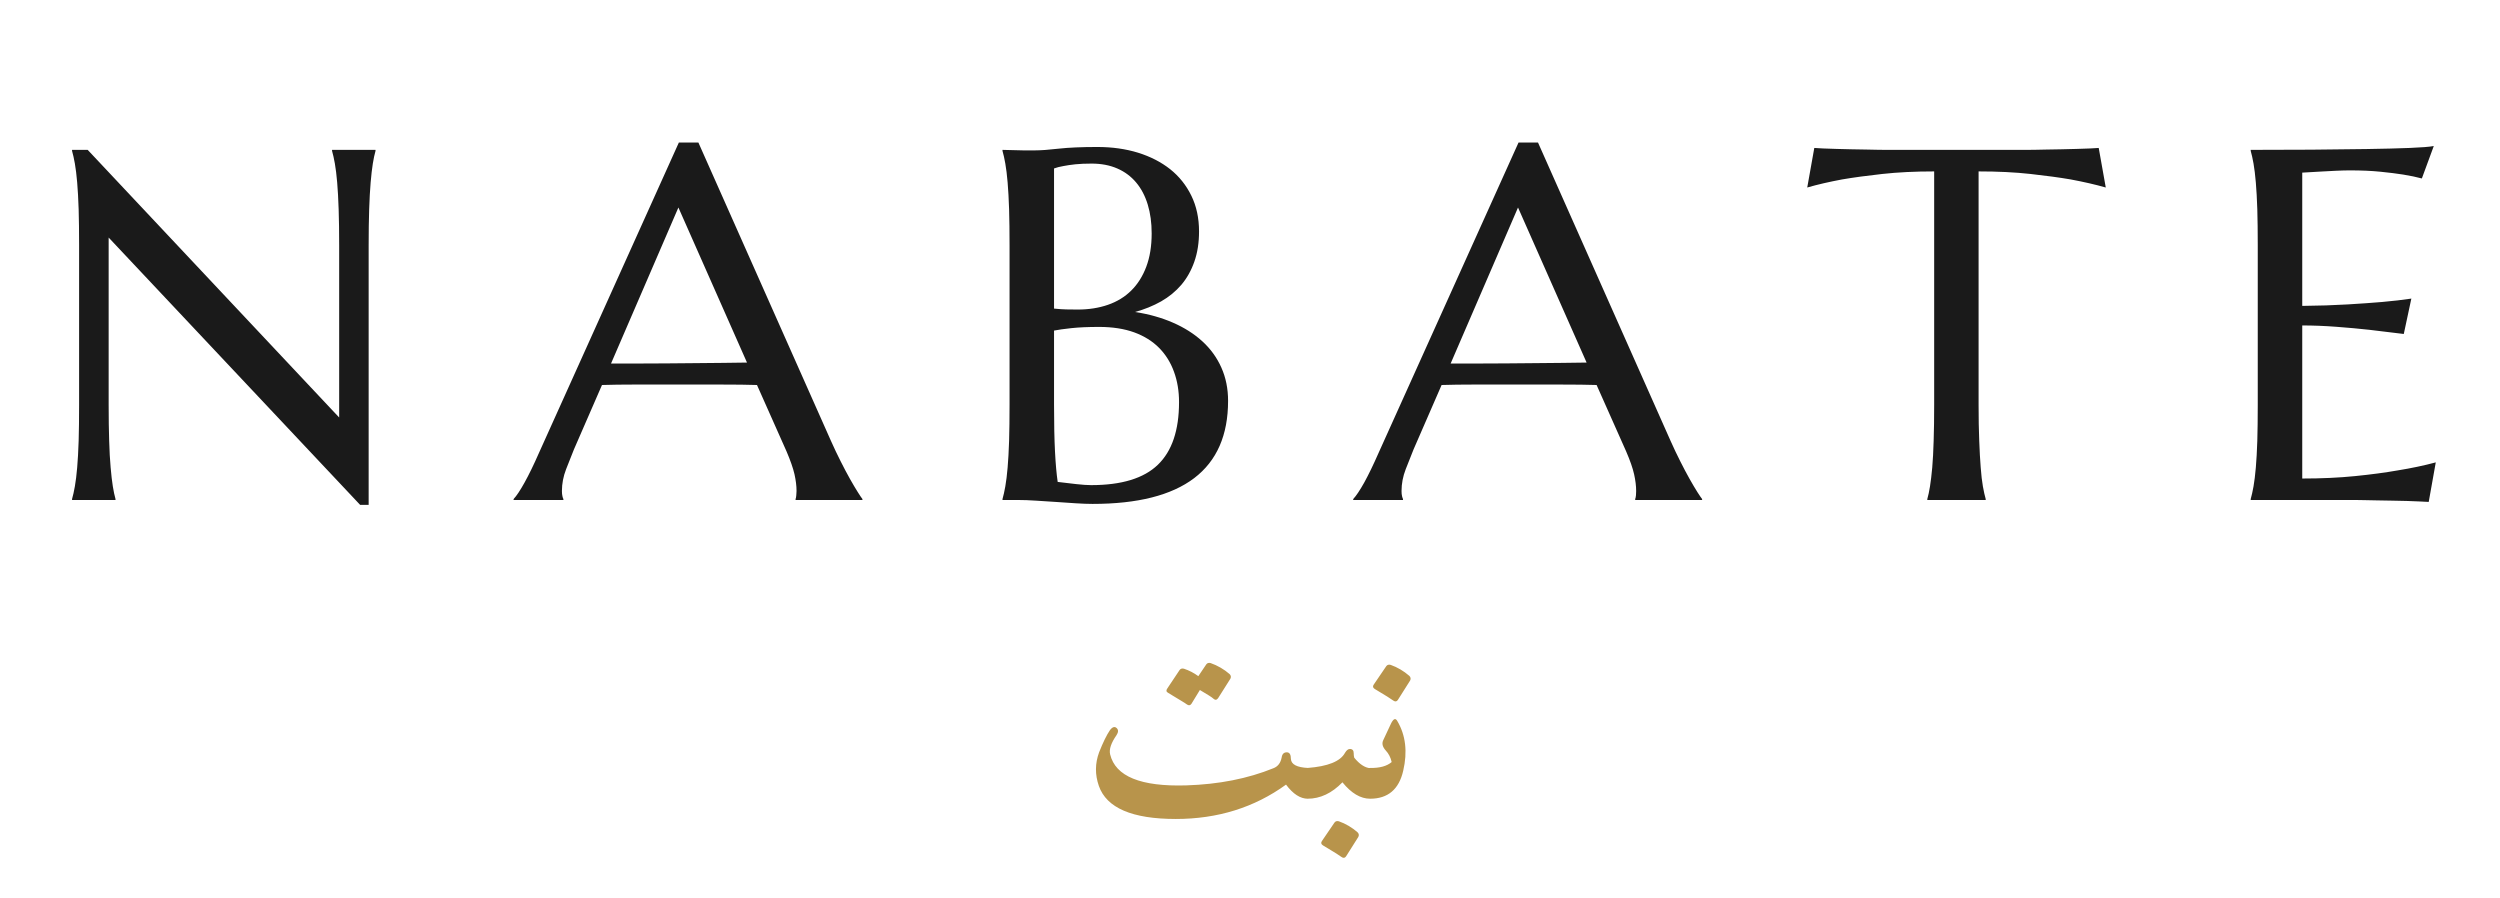
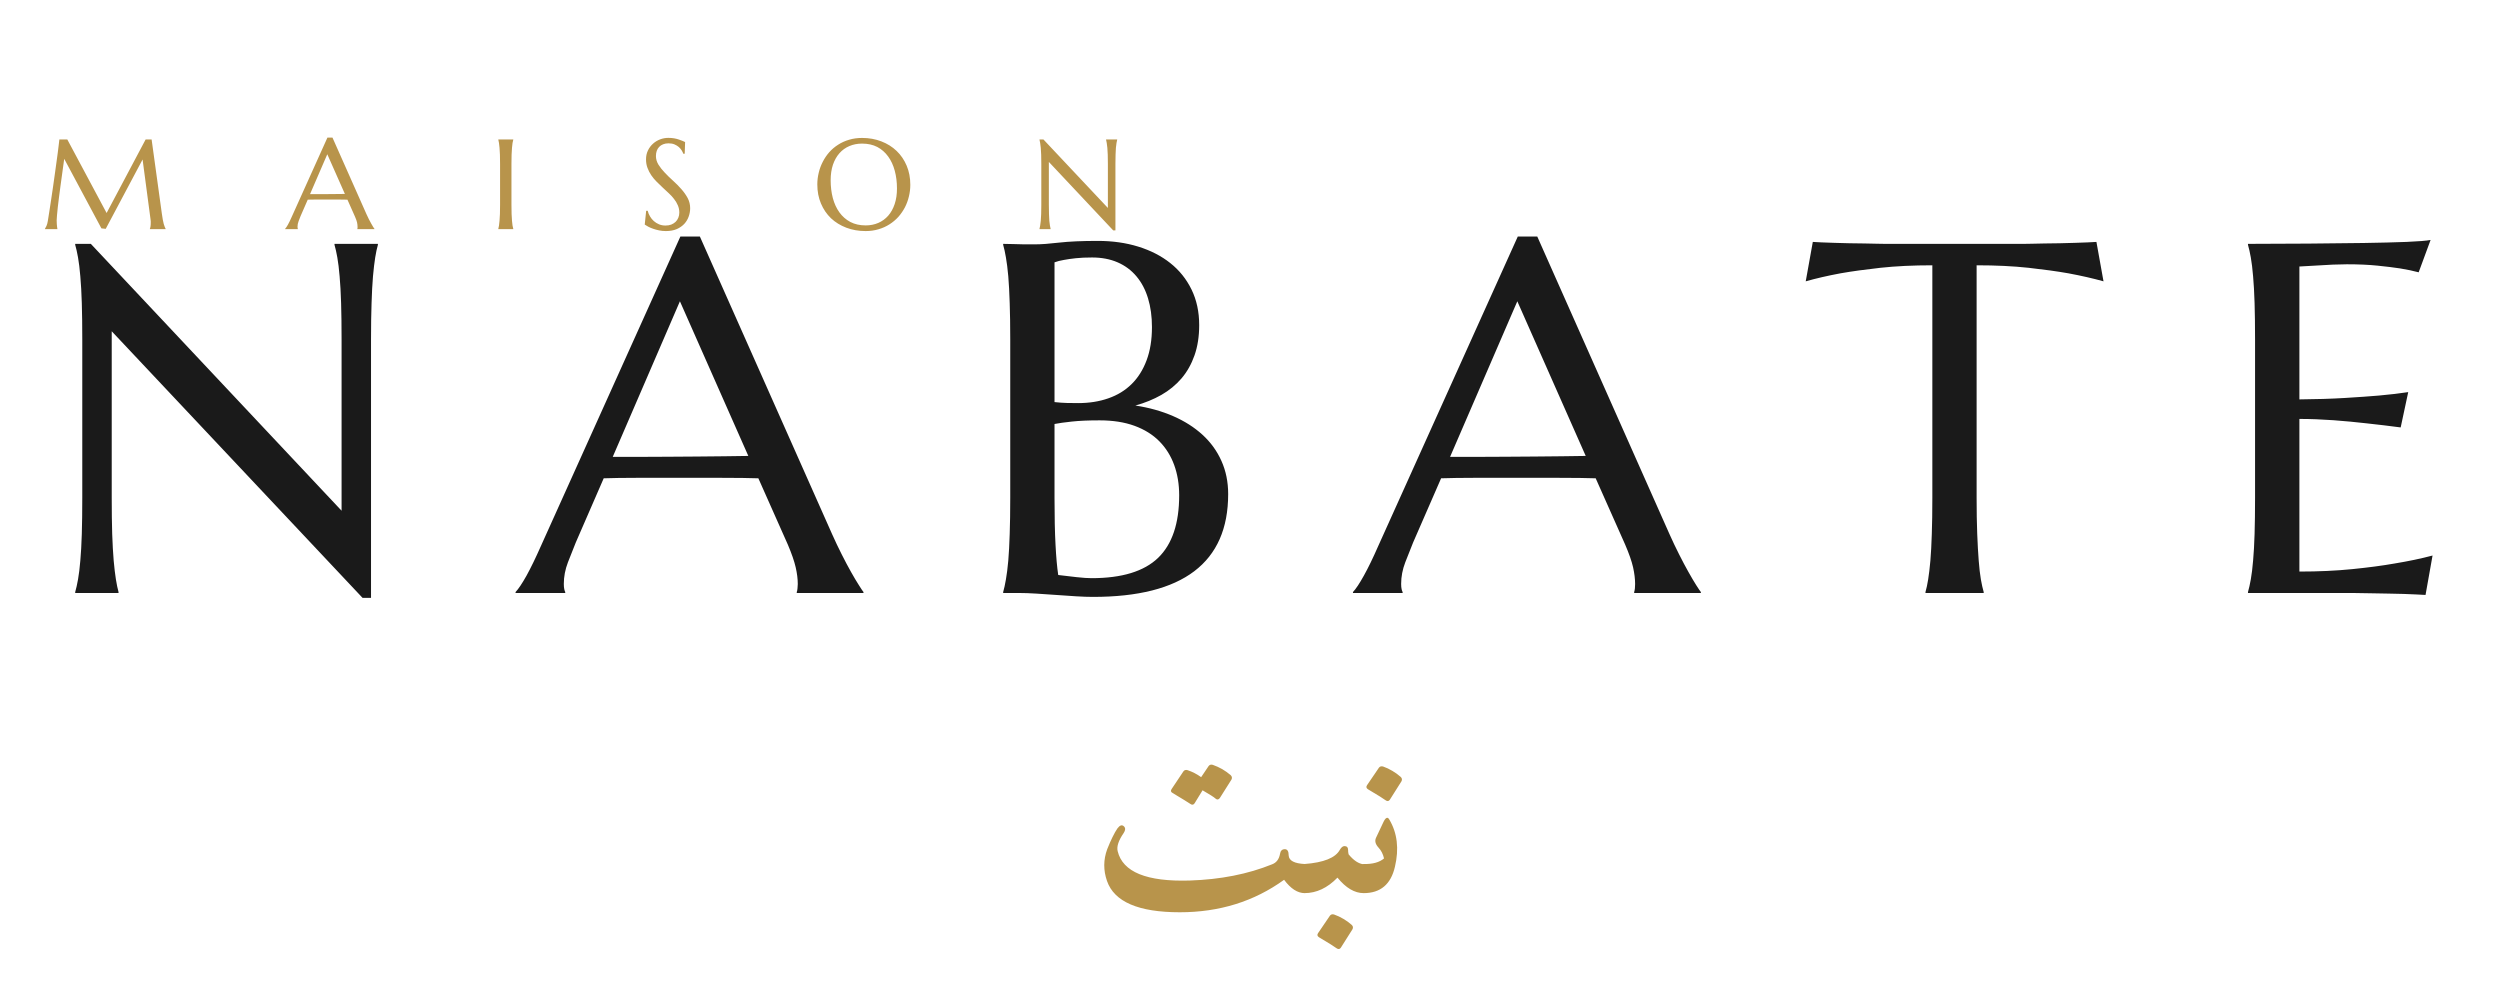
- <svg xmlns="http://www.w3.org/2000/svg" viewBox="0 0 390 140" role="img" aria-label="NABATE">
-   <path fill="#1A1A1A" d="M11.24 23.38L13.68 23.38L52.91 65.13L52.91 38.31Q52.91 35.08 52.83 32.66Q52.75 30.24 52.60 28.47Q52.45 26.70 52.24 25.52Q52.03 24.34 51.80 23.54L51.80 23.54L51.80 23.38L58.58 23.38L58.58 23.54Q58.35 24.34 58.16 25.52Q57.97 26.70 57.82 28.47Q57.67 30.24 57.59 32.66Q57.51 35.08 57.51 38.31L57.51 38.31L57.51 78.76L56.18 78.76L16.95 37.06L16.95 63.11Q16.95 66.35 17.03 68.76Q17.10 71.18 17.26 72.93Q17.41 74.69 17.60 75.87Q17.79 77.05 18.02 77.85L18.02 77.85L18.02 78L11.24 78L11.24 77.85Q11.47 77.05 11.68 75.87Q11.89 74.69 12.04 72.93Q12.19 71.18 12.27 68.76Q12.34 66.35 12.34 63.11L12.34 63.11L12.34 38.31Q12.34 35.08 12.27 32.66Q12.19 30.24 12.04 28.47Q11.89 26.70 11.68 25.52Q11.47 24.34 11.24 23.54L11.24 23.54L11.24 23.38ZM134.54 78L124.11 78L124.11 77.85Q124.19 77.66 124.22 77.28Q124.26 76.90 124.26 76.59L124.26 76.59Q124.26 75.41 123.94 73.98Q123.61 72.55 122.70 70.42L122.70 70.42L118.09 60.06Q115.96 59.99 112.42 59.99Q108.87 59.99 104.76 59.99L104.76 59.99Q101.75 59.99 98.95 59.99Q96.15 59.99 93.91 60.06L93.91 60.06L89.53 70.12Q88.96 71.53 88.31 73.20Q87.66 74.88 87.66 76.59L87.66 76.59Q87.66 77.09 87.74 77.41Q87.81 77.73 87.89 77.85L87.89 77.85L87.89 78L80.12 78L80.12 77.85Q80.81 77.12 81.83 75.28Q82.86 73.43 84.08 70.65L84.08 70.65L105.90 22.24L108.95 22.24L129.63 68.78Q130.36 70.42 131.14 71.96Q131.92 73.51 132.60 74.72Q133.29 75.94 133.82 76.78Q134.35 77.62 134.54 77.85L134.54 77.85L134.54 78ZM95.32 56.71L99.43 56.71Q101.64 56.71 103.96 56.69Q106.28 56.67 108.51 56.65Q110.74 56.63 112.80 56.61Q114.85 56.60 116.53 56.56L116.53 56.56L105.83 32.37L95.32 56.71ZM157.49 63.11L157.49 38.31Q157.49 35.08 157.42 32.66Q157.34 30.24 157.19 28.47Q157.04 26.70 156.83 25.52Q156.62 24.34 156.39 23.54L156.39 23.54L156.39 23.38Q157.15 23.42 157.99 23.42L157.99 23.42Q158.71 23.46 159.61 23.46Q160.50 23.46 161.45 23.46L161.45 23.46Q162.83 23.46 165.17 23.19Q167.51 22.93 171.20 22.93L171.20 22.93Q174.63 22.93 177.53 23.82Q180.42 24.72 182.54 26.39Q184.65 28.07 185.85 30.53Q187.05 32.98 187.05 36.11L187.05 36.11Q187.05 38.73 186.32 40.81Q185.60 42.88 184.29 44.43Q182.97 45.97 181.13 47.02Q179.28 48.06 177.07 48.67L177.07 48.67Q180.31 49.17 182.97 50.33Q185.64 51.49 187.56 53.24Q189.49 55.00 190.53 57.34Q191.58 59.68 191.58 62.54L191.58 62.54Q191.58 70.57 186.29 74.59Q180.99 78.61 170.44 78.61L170.44 78.61Q169.30 78.61 167.78 78.51Q166.25 78.42 164.67 78.30Q163.09 78.19 161.57 78.10Q160.05 78 158.90 78L158.90 78L156.39 78L156.39 77.85Q156.62 77.05 156.83 75.87Q157.04 74.69 157.19 72.93Q157.34 71.18 157.42 68.76Q157.49 66.35 157.49 63.11L157.49 63.11ZM171.47 51.00L171.47 51.00Q168.88 51.00 167.13 51.19Q165.38 51.38 164.43 51.57L164.43 51.57L164.43 63.11Q164.43 67.56 164.58 70.46Q164.73 73.35 165.00 75.18L165.00 75.18Q166.44 75.37 167.89 75.52Q169.34 75.68 170.21 75.68L170.21 75.68Q177.34 75.68 180.63 72.50Q183.93 69.32 183.93 62.73L183.93 62.73Q183.93 60.14 183.14 57.99Q182.36 55.83 180.82 54.27Q179.28 52.71 176.94 51.85Q174.59 51.00 171.47 51.00ZM164.43 26.28L164.43 48.14Q165.49 48.25 166.33 48.27Q167.17 48.29 168.12 48.29L168.12 48.29Q170.71 48.29 172.84 47.55Q174.98 46.81 176.48 45.32Q177.98 43.84 178.82 41.61Q179.66 39.38 179.66 36.41L179.66 36.41Q179.66 33.93 179.05 31.92Q178.44 29.90 177.24 28.47Q176.04 27.04 174.29 26.28Q172.54 25.52 170.29 25.52L170.29 25.52Q168.84 25.52 167.76 25.63Q166.67 25.75 165.91 25.90L165.91 25.90Q165.03 26.05 164.43 26.28L164.43 26.28ZM265.53 78L255.09 78L255.09 77.85Q255.17 77.66 255.21 77.28Q255.24 76.90 255.24 76.59L255.24 76.59Q255.24 75.41 254.92 73.98Q254.60 72.55 253.68 70.42L253.68 70.42L249.07 60.06Q246.94 59.99 243.40 59.99Q239.86 59.99 235.74 59.99L235.74 59.99Q232.73 59.99 229.94 59.99Q227.14 59.99 224.89 60.06L224.89 60.06L220.51 70.12Q219.94 71.53 219.29 73.20Q218.64 74.88 218.64 76.59L218.64 76.59Q218.64 77.09 218.72 77.41Q218.80 77.73 218.87 77.85L218.87 77.85L218.87 78L211.10 78L211.10 77.85Q211.79 77.12 212.82 75.28Q213.84 73.43 215.06 70.65L215.06 70.65L236.89 22.24L239.93 22.24L260.61 68.78Q261.34 70.42 262.12 71.96Q262.90 73.51 263.58 74.72Q264.27 75.94 264.80 76.78Q265.34 77.62 265.53 77.85L265.53 77.85L265.53 78ZM226.30 56.71L230.41 56.71Q232.62 56.71 234.94 56.69Q237.27 56.67 239.50 56.65Q241.72 56.63 243.78 56.61Q245.84 56.60 247.51 56.56L247.51 56.56L236.81 32.37L226.30 56.71ZM301.73 63.11L301.73 26.74Q297.24 26.74 293.62 27.14Q290.00 27.54 287.37 27.99L287.37 27.99Q284.32 28.56 281.93 29.25L281.93 29.25L283.03 23.08Q283.49 23.12 284.40 23.16Q285.31 23.19 286.44 23.23Q287.56 23.27 288.80 23.29Q290.04 23.31 291.14 23.33Q292.25 23.35 293.10 23.37Q293.96 23.38 294.34 23.38L294.34 23.38L316.09 23.38Q316.47 23.38 317.33 23.37Q318.18 23.35 319.29 23.33Q320.39 23.31 321.63 23.29Q322.87 23.27 323.99 23.23Q325.11 23.19 326.03 23.16Q326.94 23.12 327.40 23.08L327.40 23.08L328.50 29.25Q326.07 28.56 323.02 27.99L323.02 27.99Q320.39 27.54 316.77 27.14Q313.16 26.74 308.66 26.74L308.66 26.74L308.66 63.11Q308.66 66.35 308.76 68.76Q308.85 71.18 308.99 72.93Q309.12 74.69 309.33 75.87Q309.54 77.05 309.77 77.85L309.77 77.85L309.77 78L300.66 78L300.66 77.85Q300.89 77.05 301.08 75.87Q301.27 74.69 301.43 72.93Q301.58 71.18 301.65 68.76Q301.73 66.35 301.73 63.11L301.73 63.11ZM351.11 23.38L351.11 23.38Q355.87 23.38 360.57 23.35Q365.28 23.31 369.20 23.25Q373.12 23.19 375.90 23.08Q378.68 22.97 379.67 22.78L379.67 22.78L377.81 27.84Q376.55 27.50 374.88 27.23L374.88 27.23Q373.43 27.00 371.35 26.79Q369.28 26.58 366.57 26.58L366.57 26.58Q365.66 26.58 364.38 26.64Q363.11 26.70 361.93 26.77L361.93 26.77Q360.56 26.85 359.15 26.93L359.15 26.93L359.15 47.72Q363.07 47.68 366.23 47.49Q369.39 47.30 371.60 47.11L371.60 47.11Q374.19 46.88 376.17 46.58L376.17 46.58L374.99 52.10Q372.36 51.76 369.62 51.45L369.62 51.45Q367.26 51.19 364.48 50.98Q361.70 50.77 359.15 50.77L359.15 50.77L359.15 74.65Q363.64 74.65 367.41 74.27Q371.18 73.89 374.00 73.39L374.00 73.39Q377.28 72.86 379.98 72.13L379.98 72.13L378.88 78.30Q378.42 78.27 377.50 78.23Q376.59 78.19 375.47 78.15Q374.34 78.11 373.11 78.10Q371.87 78.08 370.76 78.06Q369.66 78.04 368.80 78.02Q367.94 78 367.56 78L367.56 78L351.11 78L351.11 77.85Q351.34 77.05 351.55 75.87Q351.76 74.69 351.91 72.93Q352.06 71.18 352.14 68.76Q352.21 66.35 352.21 63.11L352.21 63.11L352.21 38.31Q352.21 35.08 352.14 32.66Q352.06 30.24 351.91 28.47Q351.76 26.70 351.55 25.52Q351.34 24.34 351.11 23.54L351.11 23.54L351.11 23.38Z" />
-   <path fill="#B8944B" d="M173.14 113.92L173.14 113.92Q173.74 113.12 174.22 113.60L174.22 113.60Q174.62 114 174.18 114.68L174.18 114.68Q172.90 116.52 173.18 117.68L173.18 117.68Q174.42 122.84 185.06 122.52L185.06 122.52Q192.66 122.28 198.66 119.84L198.66 119.84Q199.70 119.44 199.94 118.16L199.94 118.16Q200.06 117.36 200.74 117.36L200.74 117.36Q201.38 117.36 201.38 118.40L201.38 118.40Q201.46 119.68 204.06 119.80L204.06 119.80Q205.18 119.84 205.42 120.88L205.42 120.88Q205.54 121.28 205.42 122.48L205.42 122.48Q205.18 124.60 204.02 124.60L204.02 124.60Q202.26 124.60 200.62 122.40L200.62 122.40Q193.22 127.76 183.42 127.76L183.42 127.76Q173.22 127.76 171.42 122.60L171.42 122.60Q170.50 119.96 171.46 117.36L171.46 117.36Q172.38 115.04 173.14 113.92ZM186.94 105.48L188.18 103.64Q188.42 103.32 188.86 103.44L188.86 103.44Q189.66 103.72 190.42 104.16Q191.18 104.60 191.82 105.16L191.82 105.16Q192.14 105.48 191.94 105.88L191.94 105.88L190.02 108.92Q189.70 109.36 189.30 109L189.30 109Q189.14 108.84 188.60 108.50Q188.06 108.16 187.18 107.64L187.18 107.64L185.86 109.80Q185.58 110.20 185.14 109.88L185.14 109.88Q184.94 109.72 184.20 109.28Q183.46 108.84 182.22 108.08L182.22 108.08Q181.78 107.84 182.10 107.40L182.10 107.40L184.02 104.52Q184.26 104.20 184.70 104.32L184.70 104.32Q185.90 104.72 186.94 105.48L186.94 105.48ZM211.26 118.20L211.26 118.20Q212.50 119.72 213.74 119.84L213.74 119.84Q214.86 119.96 215.02 120.64L215.02 120.64Q215.14 121.12 215.02 122.32L215.02 122.32Q214.98 122.92 214.84 123.34Q214.70 123.76 214.58 124.04L214.58 124.04Q214.34 124.60 213.74 124.60L213.74 124.60Q211.50 124.60 209.42 122.04L209.42 122.04Q206.94 124.60 203.98 124.60L203.98 124.60Q203.14 124.60 202.90 123.52L202.90 123.52L202.54 121.88Q202.42 121.24 202.86 120.56L202.86 120.56Q203.30 119.84 203.98 119.80L203.98 119.80Q208.74 119.44 209.82 117.44L209.82 117.44Q210.18 116.84 210.58 116.84L210.58 116.84Q211.18 116.84 211.18 117.52L211.18 117.52Q211.18 117.84 211.22 118Q211.26 118.16 211.26 118.20ZM206.22 131.20L208.18 128.32Q208.42 128 208.86 128.12L208.86 128.12Q209.66 128.40 210.40 128.84Q211.14 129.28 211.78 129.84L211.78 129.84Q212.10 130.16 211.90 130.56L211.90 130.56L209.98 133.60Q209.70 134 209.26 133.68L209.26 133.68Q208.86 133.36 206.38 131.88L206.38 131.88Q205.94 131.60 206.22 131.20L206.22 131.20ZM215.78 115.48L215.78 115.48L216.94 113Q217.54 111.68 217.98 112.48L217.98 112.48Q219.94 115.80 218.90 120.24L218.90 120.24Q217.90 124.60 213.74 124.60L213.74 124.60Q212.94 124.60 212.58 123.24L212.58 123.24Q212.42 122.56 212.34 122.02Q212.26 121.48 212.26 121.08L212.26 121.08Q212.26 120.28 213.10 119.92L213.10 119.92Q213.42 119.80 213.74 119.80L213.74 119.80Q215.98 119.84 217.10 118.88L217.10 118.88Q216.86 117.80 216.18 117.08L216.18 117.08Q215.42 116.24 215.78 115.48ZM214.30 106.80L216.26 103.92Q216.50 103.60 216.94 103.72L216.94 103.72Q217.74 104 218.48 104.44Q219.22 104.88 219.86 105.44L219.86 105.44Q220.18 105.76 219.98 106.16L219.98 106.16L218.06 109.20Q217.78 109.60 217.34 109.28L217.34 109.28Q216.94 108.96 214.46 107.48L214.46 107.48Q214.02 107.20 214.30 106.80L214.30 106.80Z" />
+ <svg xmlns="http://www.w3.org/2000/svg" viewBox="0 0 371 146" role="img" aria-label="Maison NABATE">
+   <path fill="#B8944B" d="M6.67 34L6.67 33.96Q6.77 33.81 6.90 33.52Q7.03 33.23 7.10 32.78L7.10 32.78Q7.21 32.14 7.33 31.32Q7.46 30.51 7.59 29.62Q7.73 28.73 7.86 27.80Q7.99 26.87 8.12 25.96Q8.25 25.06 8.36 24.22Q8.48 23.38 8.57 22.68Q8.66 21.99 8.72 21.47Q8.78 20.96 8.81 20.70L8.81 20.70L9.99 20.70L15.82 31.61L21.61 20.70L22.50 20.70L24.02 31.72Q24.08 32.24 24.16 32.61Q24.23 32.98 24.30 33.24Q24.38 33.51 24.45 33.68Q24.52 33.85 24.58 33.96L24.58 33.96L24.58 34L22.24 34L22.24 33.96Q22.29 33.86 22.33 33.63Q22.37 33.40 22.37 33.07L22.37 33.07Q22.37 32.95 22.37 32.83Q22.36 32.70 22.34 32.55L22.34 32.55L21.16 23.67L15.69 33.96L15.05 33.89L9.53 23.57Q9.21 25.77 8.97 27.64L8.97 27.64Q8.87 28.43 8.76 29.23Q8.66 30.02 8.58 30.71Q8.50 31.39 8.46 31.92Q8.41 32.44 8.41 32.69L8.41 32.69Q8.41 33.01 8.43 33.25Q8.45 33.49 8.47 33.66L8.47 33.66Q8.50 33.85 8.52 34L8.52 34L6.67 34ZM55.57 34L53.03 34L53.03 33.96Q53.05 33.92 53.06 33.82Q53.06 33.73 53.06 33.66L53.06 33.66Q53.06 33.37 52.99 33.02Q52.91 32.67 52.68 32.15L52.68 32.15L51.56 29.63Q51.04 29.61 50.18 29.61Q49.32 29.61 48.31 29.61L48.31 29.61Q47.58 29.61 46.90 29.61Q46.22 29.61 45.67 29.63L45.67 29.63L44.60 32.08Q44.46 32.42 44.31 32.83Q44.15 33.24 44.15 33.66L44.15 33.66Q44.15 33.78 44.17 33.86Q44.19 33.94 44.20 33.96L44.20 33.96L44.20 34L42.31 34L42.31 33.96Q42.48 33.79 42.73 33.34Q42.98 32.89 43.28 32.21L43.28 32.21L48.59 20.42L49.34 20.42L54.37 31.75Q54.55 32.15 54.74 32.53Q54.93 32.91 55.10 33.20Q55.26 33.50 55.39 33.70Q55.52 33.91 55.57 33.96L55.57 33.96L55.57 34ZM46.01 28.81L47.02 28.81Q47.55 28.81 48.12 28.81Q48.69 28.80 49.23 28.80Q49.77 28.80 50.27 28.79Q50.77 28.79 51.18 28.78L51.18 28.78L48.57 22.89L46.01 28.81ZM73.95 34L73.95 33.96Q74.00 33.77 74.05 33.48Q74.10 33.19 74.13 32.77Q74.17 32.34 74.19 31.75Q74.21 31.16 74.21 30.37L74.21 30.37L74.21 24.33Q74.21 23.54 74.19 22.96Q74.17 22.37 74.13 21.93Q74.10 21.50 74.05 21.22Q74.00 20.93 73.95 20.73L73.95 20.73L73.95 20.70L76.17 20.70L76.17 20.73Q76.11 20.93 76.06 21.22Q76.01 21.50 75.98 21.93Q75.94 22.37 75.92 22.96Q75.90 23.54 75.90 24.33L75.90 24.33L75.90 30.37Q75.90 31.16 75.92 31.75Q75.94 32.34 75.98 32.77Q76.01 33.19 76.06 33.48Q76.11 33.77 76.17 33.96L76.17 33.96L76.17 34L73.95 34ZM101.67 21.08L101.61 22.81L101.40 22.81Q101.33 22.60 101.17 22.33Q101.00 22.06 100.74 21.82Q100.47 21.59 100.10 21.43Q99.72 21.27 99.21 21.27L99.21 21.27Q98.76 21.27 98.41 21.41Q98.05 21.55 97.82 21.80Q97.58 22.05 97.46 22.39Q97.34 22.74 97.34 23.15L97.34 23.15Q97.34 23.82 97.71 24.43Q98.09 25.04 98.66 25.63Q99.22 26.23 99.88 26.82Q100.54 27.41 101.10 28.05Q101.67 28.69 102.05 29.39Q102.42 30.09 102.42 30.90L102.42 30.90Q102.42 31.50 102.21 32.11Q102.00 32.72 101.57 33.20Q101.13 33.68 100.45 33.99Q99.76 34.29 98.81 34.29L98.81 34.29Q98.28 34.29 97.81 34.19Q97.33 34.09 96.93 33.95Q96.52 33.81 96.20 33.64Q95.88 33.47 95.68 33.33L95.68 33.33L95.89 31.28L96.12 31.28Q96.22 31.72 96.46 32.11Q96.69 32.51 97.03 32.81Q97.37 33.11 97.80 33.29Q98.24 33.47 98.76 33.47L98.76 33.47Q99.23 33.47 99.61 33.33Q99.98 33.18 100.25 32.93Q100.52 32.67 100.66 32.32Q100.81 31.97 100.81 31.55L100.81 31.55Q100.81 30.97 100.59 30.47Q100.38 29.97 100.03 29.53Q99.69 29.08 99.24 28.67Q98.80 28.25 98.34 27.83Q97.88 27.40 97.44 26.96Q96.99 26.51 96.65 26.01Q96.30 25.50 96.09 24.92Q95.87 24.34 95.87 23.65L95.87 23.65Q95.87 22.91 96.16 22.32Q96.44 21.74 96.91 21.32Q97.38 20.90 97.97 20.68Q98.56 20.46 99.19 20.46L99.19 20.46Q99.66 20.46 100.05 20.53Q100.44 20.60 100.75 20.71Q101.06 20.81 101.29 20.91Q101.52 21.01 101.67 21.08L101.67 21.08ZM127.93 20.47L127.93 20.47Q129.48 20.47 130.79 20.98Q132.10 21.48 133.06 22.40Q134.01 23.31 134.55 24.59Q135.09 25.87 135.09 27.42L135.09 27.42Q135.09 28.30 134.88 29.16Q134.68 30.01 134.29 30.77Q133.89 31.53 133.32 32.18Q132.74 32.82 132.00 33.29Q131.27 33.76 130.38 34.02Q129.49 34.29 128.46 34.29L128.46 34.29Q126.91 34.29 125.59 33.79Q124.28 33.29 123.32 32.39Q122.37 31.48 121.83 30.20Q121.29 28.93 121.29 27.37L121.29 27.37Q121.29 26.49 121.50 25.63Q121.70 24.78 122.10 24.01Q122.49 23.24 123.06 22.59Q123.63 21.95 124.37 21.48Q125.11 21.00 126.00 20.74Q126.90 20.47 127.93 20.47ZM128.46 33.45L128.46 33.45Q129.49 33.45 130.34 33.08Q131.19 32.71 131.81 32.01Q132.43 31.30 132.77 30.28Q133.11 29.27 133.11 27.98L133.11 27.98Q133.11 26.55 132.78 25.33Q132.45 24.11 131.80 23.22Q131.15 22.32 130.19 21.81Q129.22 21.31 127.93 21.31L127.93 21.31Q126.90 21.31 126.04 21.68Q125.19 22.04 124.57 22.74Q123.96 23.43 123.61 24.44Q123.27 25.46 123.27 26.75L123.27 26.75Q123.27 28.16 123.59 29.39Q123.92 30.62 124.57 31.52Q125.22 32.42 126.19 32.94Q127.17 33.45 128.46 33.45ZM154.26 20.70L154.85 20.70L164.41 30.86L164.41 24.33Q164.41 23.54 164.39 22.96Q164.37 22.37 164.33 21.93Q164.29 21.50 164.24 21.22Q164.19 20.93 164.14 20.73L164.14 20.73L164.14 20.70L165.79 20.70L165.79 20.73Q165.73 20.93 165.69 21.22Q165.64 21.50 165.60 21.93Q165.57 22.37 165.55 22.96Q165.53 23.54 165.53 24.33L165.53 24.33L165.53 34.19L165.20 34.19L155.65 24.03L155.65 30.37Q155.65 31.16 155.67 31.75Q155.69 32.34 155.72 32.77Q155.76 33.19 155.81 33.48Q155.85 33.77 155.91 33.96L155.91 33.96L155.91 34L154.26 34L154.26 33.96Q154.31 33.77 154.36 33.48Q154.41 33.19 154.45 32.77Q154.49 32.34 154.51 31.75Q154.53 31.16 154.53 30.37L154.53 30.37L154.53 24.33Q154.53 23.54 154.51 22.96Q154.49 22.37 154.45 21.93Q154.41 21.50 154.36 21.22Q154.31 20.93 154.26 20.73L154.26 20.73L154.26 20.70Z" />
+   <path fill="#1A1A1A" d="M11.16 36.19L13.48 36.19L50.69 75.79L50.69 50.35Q50.69 47.28 50.62 44.98Q50.55 42.69 50.40 41.01Q50.26 39.33 50.06 38.21Q49.86 37.09 49.64 36.33L49.64 36.33L49.64 36.19L56.08 36.19L56.08 36.33Q55.86 37.09 55.68 38.21Q55.50 39.33 55.35 41.01Q55.21 42.69 55.14 44.98Q55.06 47.28 55.06 50.35L55.06 50.35L55.06 88.72L53.80 88.72L16.58 49.16L16.58 73.87Q16.58 76.94 16.65 79.24Q16.73 81.53 16.87 83.19Q17.02 84.86 17.20 85.98Q17.38 87.10 17.59 87.86L17.59 87.86L17.59 88L11.16 88L11.16 87.86Q11.38 87.10 11.58 85.98Q11.78 84.86 11.92 83.19Q12.07 81.53 12.14 79.24Q12.21 76.94 12.21 73.87L12.21 73.87L12.21 50.35Q12.21 47.28 12.14 44.98Q12.07 42.69 11.92 41.01Q11.78 39.33 11.58 38.21Q11.38 37.09 11.16 36.33L11.16 36.33L11.16 36.19ZM128.14 88L118.24 88L118.24 87.86Q118.32 87.67 118.35 87.31Q118.39 86.95 118.39 86.66L118.39 86.66Q118.39 85.54 118.08 84.19Q117.77 82.83 116.91 80.81L116.91 80.81L112.54 70.98Q110.51 70.91 107.15 70.91Q103.79 70.91 99.89 70.91L99.89 70.91Q97.03 70.91 94.38 70.91Q91.72 70.91 89.59 70.98L89.59 70.98L85.44 80.52Q84.89 81.86 84.28 83.45Q83.67 85.04 83.67 86.66L83.67 86.66Q83.67 87.13 83.74 87.44Q83.81 87.75 83.88 87.86L83.88 87.86L83.88 88L76.51 88L76.51 87.86Q77.16 87.17 78.14 85.42Q79.11 83.66 80.27 81.03L80.27 81.03L100.97 35.10L103.86 35.10L123.48 79.26Q124.17 80.81 124.91 82.27Q125.65 83.74 126.30 84.89Q126.95 86.05 127.46 86.84Q127.96 87.64 128.14 87.86L128.14 87.86L128.14 88ZM90.93 67.80L94.83 67.80Q96.93 67.80 99.13 67.78Q101.33 67.77 103.45 67.75Q105.56 67.73 107.51 67.71Q109.46 67.69 111.05 67.66L111.05 67.66L100.90 44.71L90.93 67.80ZM149.92 73.87L149.92 50.35Q149.92 47.28 149.84 44.98Q149.77 42.69 149.63 41.01Q149.48 39.33 149.28 38.21Q149.09 37.09 148.87 36.33L148.87 36.33L148.87 36.19Q149.59 36.22 150.39 36.22L150.39 36.22Q151.07 36.26 151.92 36.26Q152.77 36.26 153.67 36.26L153.67 36.26Q154.98 36.26 157.20 36.00Q159.42 35.75 162.92 35.75L162.92 35.75Q166.18 35.75 168.92 36.60Q171.67 37.45 173.67 39.04Q175.68 40.63 176.82 42.96Q177.96 45.29 177.96 48.25L177.96 48.25Q177.96 50.75 177.27 52.72Q176.58 54.69 175.34 56.15Q174.09 57.61 172.34 58.61Q170.59 59.60 168.49 60.18L168.49 60.18Q171.56 60.65 174.09 61.75Q176.62 62.85 178.44 64.51Q180.27 66.18 181.26 68.40Q182.26 70.62 182.26 73.33L182.26 73.33Q182.26 80.95 177.23 84.77Q172.21 88.58 162.20 88.58L162.20 88.58Q161.12 88.58 159.67 88.49Q158.23 88.40 156.73 88.29Q155.23 88.18 153.78 88.09Q152.34 88 151.25 88L151.25 88L148.87 88L148.87 87.86Q149.09 87.10 149.28 85.98Q149.48 84.86 149.63 83.19Q149.77 81.53 149.84 79.24Q149.92 76.94 149.92 73.87L149.92 73.87ZM163.18 62.38L163.18 62.38Q160.72 62.38 159.06 62.56Q157.40 62.74 156.49 62.92L156.49 62.92L156.49 73.87Q156.49 78.10 156.64 80.85Q156.78 83.59 157.04 85.33L157.04 85.33Q158.41 85.51 159.78 85.65Q161.15 85.80 161.99 85.80L161.99 85.80Q168.74 85.80 171.87 82.78Q174.99 79.76 174.99 73.51L174.99 73.51Q174.99 71.05 174.25 69.01Q173.51 66.97 172.05 65.49Q170.59 64.01 168.36 63.19Q166.14 62.38 163.18 62.38ZM156.49 38.93L156.49 59.67Q157.51 59.78 158.30 59.80Q159.09 59.82 160.00 59.82L160.00 59.82Q162.46 59.82 164.48 59.11Q166.50 58.41 167.93 57.00Q169.36 55.59 170.15 53.48Q170.95 51.36 170.95 48.54L170.95 48.54Q170.95 46.19 170.37 44.28Q169.79 42.36 168.65 41.01Q167.51 39.65 165.85 38.93Q164.19 38.21 162.06 38.21L162.06 38.21Q160.68 38.21 159.65 38.32Q158.63 38.43 157.90 38.57L157.90 38.57Q157.07 38.71 156.49 38.93L156.49 38.93ZM252.41 88L242.51 88L242.51 87.86Q242.58 87.67 242.62 87.31Q242.65 86.95 242.65 86.66L242.65 86.66Q242.65 85.54 242.35 84.19Q242.04 82.83 241.17 80.81L241.17 80.81L236.80 70.98Q234.78 70.91 231.42 70.91Q228.06 70.91 224.15 70.91L224.15 70.91Q221.30 70.91 218.64 70.91Q215.99 70.91 213.86 70.98L213.86 70.98L209.70 80.52Q209.16 81.86 208.54 83.45Q207.93 85.04 207.93 86.66L207.93 86.66Q207.93 87.13 208.00 87.44Q208.08 87.75 208.15 87.86L208.15 87.86L208.15 88L200.78 88L200.78 87.86Q201.43 87.17 202.40 85.42Q203.38 83.66 204.53 81.03L204.53 81.03L225.24 35.10L228.13 35.10L247.75 79.26Q248.44 80.81 249.18 82.27Q249.92 83.74 250.57 84.89Q251.22 86.05 251.72 86.84Q252.23 87.64 252.41 87.86L252.41 87.86L252.41 88ZM215.19 67.80L219.10 67.80Q221.19 67.80 223.40 67.78Q225.60 67.77 227.71 67.75Q229.83 67.73 231.78 67.71Q233.73 67.69 235.32 67.66L235.32 67.66L225.17 44.71L215.19 67.80ZM286.76 73.87L286.76 39.37Q282.49 39.37 279.06 39.74Q275.63 40.12 273.13 40.56L273.13 40.56Q270.24 41.10 267.97 41.75L267.97 41.75L269.02 35.90Q269.45 35.93 270.32 35.97Q271.18 36.00 272.25 36.04Q273.32 36.08 274.49 36.10Q275.66 36.11 276.71 36.13Q277.76 36.15 278.57 36.17Q279.39 36.19 279.75 36.19L279.75 36.19L300.38 36.19Q300.74 36.19 301.55 36.17Q302.37 36.15 303.41 36.13Q304.46 36.11 305.64 36.10Q306.81 36.08 307.88 36.04Q308.94 36.00 309.81 35.97Q310.68 35.93 311.11 35.90L311.11 35.90L312.16 41.75Q309.85 41.10 306.95 40.56L306.95 40.56Q304.46 40.12 301.03 39.74Q297.60 39.37 293.33 39.37L293.33 39.37L293.33 73.87Q293.33 76.94 293.42 79.24Q293.51 81.53 293.64 83.19Q293.77 84.86 293.96 85.98Q294.16 87.10 294.38 87.86L294.38 87.86L294.38 88L285.74 88L285.74 87.86Q285.96 87.10 286.14 85.98Q286.32 84.86 286.47 83.19Q286.61 81.53 286.68 79.24Q286.76 76.94 286.76 73.87L286.76 73.87ZM333.60 36.19L333.60 36.19Q338.12 36.19 342.58 36.15Q347.05 36.11 350.77 36.06Q354.49 36.00 357.13 35.90Q359.76 35.79 360.70 35.61L360.70 35.61L358.93 40.41Q357.74 40.09 356.15 39.83L356.15 39.83Q354.78 39.62 352.81 39.42Q350.84 39.22 348.27 39.22L348.27 39.22Q347.41 39.22 346.20 39.27Q344.99 39.33 343.87 39.40L343.87 39.40Q342.57 39.47 341.23 39.55L341.23 39.55L341.23 59.27Q344.95 59.24 347.95 59.06Q350.95 58.88 353.04 58.70L353.04 58.70Q355.50 58.48 357.38 58.19L357.38 58.19L356.26 63.43Q353.77 63.10 351.17 62.82L351.17 62.82Q348.93 62.56 346.29 62.36Q343.65 62.17 341.23 62.17L341.23 62.17L341.23 84.82Q345.49 84.82 349.07 84.46Q352.65 84.10 355.32 83.63L355.32 83.63Q358.43 83.12 360.99 82.44L360.99 82.44L359.95 88.29Q359.51 88.25 358.64 88.22Q357.78 88.18 356.71 88.14Q355.65 88.11 354.47 88.09Q353.30 88.07 352.25 88.05Q351.20 88.04 350.39 88.02Q349.58 88 349.21 88L349.21 88L333.60 88L333.60 87.86Q333.82 87.10 334.02 85.98Q334.22 84.86 334.36 83.19Q334.51 81.53 334.58 79.24Q334.65 76.94 334.65 73.87L334.65 73.87L334.65 50.35Q334.65 47.28 334.58 44.98Q334.51 42.69 334.36 41.01Q334.22 39.33 334.02 38.21Q333.82 37.09 333.60 36.33L333.60 36.33L333.60 36.19Z" />
+   <path fill="#B8944B" d="M165.83 122.93L165.83 122.93Q166.37 122.21 166.80 122.64L166.80 122.64Q167.16 123 166.76 123.61L166.76 123.61Q165.61 125.27 165.86 126.31L165.86 126.31Q166.98 130.96 176.55 130.67L176.55 130.67Q183.39 130.45 188.79 128.26L188.79 128.26Q189.73 127.90 189.95 126.74L189.95 126.74Q190.05 126.02 190.67 126.02L190.67 126.02Q191.24 126.02 191.24 126.96L191.24 126.96Q191.31 128.11 193.65 128.22L193.65 128.22Q194.66 128.26 194.88 129.19L194.88 129.19Q194.99 129.55 194.88 130.63L194.88 130.63Q194.66 132.54 193.62 132.54L193.62 132.54Q192.03 132.54 190.56 130.56L190.56 130.56Q183.90 135.38 175.08 135.38L175.08 135.38Q165.90 135.38 164.28 130.74L164.28 130.74Q163.45 128.36 164.31 126.02L164.31 126.02Q165.14 123.94 165.83 122.93ZM178.25 115.33L179.36 113.68Q179.58 113.39 179.97 113.50L179.97 113.50Q180.69 113.75 181.38 114.14Q182.06 114.54 182.64 115.04L182.64 115.04Q182.93 115.33 182.75 115.69L182.75 115.69L181.02 118.43Q180.73 118.82 180.37 118.50L180.37 118.50Q180.23 118.36 179.74 118.05Q179.25 117.74 178.46 117.28L178.46 117.28L177.27 119.22Q177.02 119.58 176.63 119.29L176.63 119.29Q176.45 119.15 175.78 118.75Q175.11 118.36 174.00 117.67L174.00 117.67Q173.60 117.46 173.89 117.06L173.89 117.06L175.62 114.47Q175.83 114.18 176.23 114.29L176.23 114.29Q177.31 114.65 178.25 115.33L178.25 115.33ZM200.13 126.78L200.13 126.78Q201.25 128.15 202.37 128.26L202.37 128.26Q203.37 128.36 203.52 128.98L203.52 128.98Q203.63 129.41 203.52 130.49L203.52 130.49Q203.48 131.03 203.36 131.41Q203.23 131.78 203.12 132.04L203.12 132.04Q202.91 132.54 202.37 132.54L202.37 132.54Q200.35 132.54 198.48 130.24L198.48 130.24Q196.25 132.54 193.58 132.54L193.58 132.54Q192.83 132.54 192.61 131.57L192.61 131.57L192.29 130.09Q192.18 129.52 192.57 128.90L192.57 128.90Q192.97 128.26 193.58 128.22L193.58 128.22Q197.87 127.90 198.84 126.10L198.84 126.10Q199.16 125.56 199.52 125.56L199.52 125.56Q200.06 125.56 200.06 126.17L200.06 126.17Q200.06 126.46 200.10 126.60Q200.13 126.74 200.13 126.78ZM195.60 138.48L197.36 135.89Q197.58 135.60 197.97 135.71L197.97 135.71Q198.69 135.96 199.36 136.36Q200.03 136.75 200.60 137.26L200.60 137.26Q200.89 137.54 200.71 137.90L200.71 137.90L198.98 140.64Q198.73 141 198.33 140.71L198.33 140.71Q197.97 140.42 195.74 139.09L195.74 139.09Q195.35 138.84 195.60 138.48L195.60 138.48ZM204.20 124.33L204.20 124.33L205.25 122.10Q205.79 120.91 206.18 121.63L206.18 121.63Q207.95 124.62 207.01 128.62L207.01 128.62Q206.11 132.54 202.37 132.54L202.37 132.54Q201.65 132.54 201.32 131.32L201.32 131.32Q201.18 130.70 201.11 130.22Q201.03 129.73 201.03 129.37L201.03 129.37Q201.03 128.65 201.79 128.33L201.79 128.33Q202.08 128.22 202.37 128.22L202.37 128.22Q204.38 128.26 205.39 127.39L205.39 127.39Q205.17 126.42 204.56 125.77L204.56 125.77Q203.88 125.02 204.20 124.33ZM202.87 116.52L204.63 113.93Q204.85 113.64 205.25 113.75L205.25 113.75Q205.97 114 206.63 114.40Q207.30 114.79 207.87 115.30L207.87 115.30Q208.16 115.58 207.98 115.94L207.98 115.94L206.25 118.68Q206.00 119.04 205.61 118.75L205.61 118.75Q205.25 118.46 203.01 117.13L203.01 117.13Q202.62 116.88 202.87 116.52L202.87 116.52Z" />
</svg>
